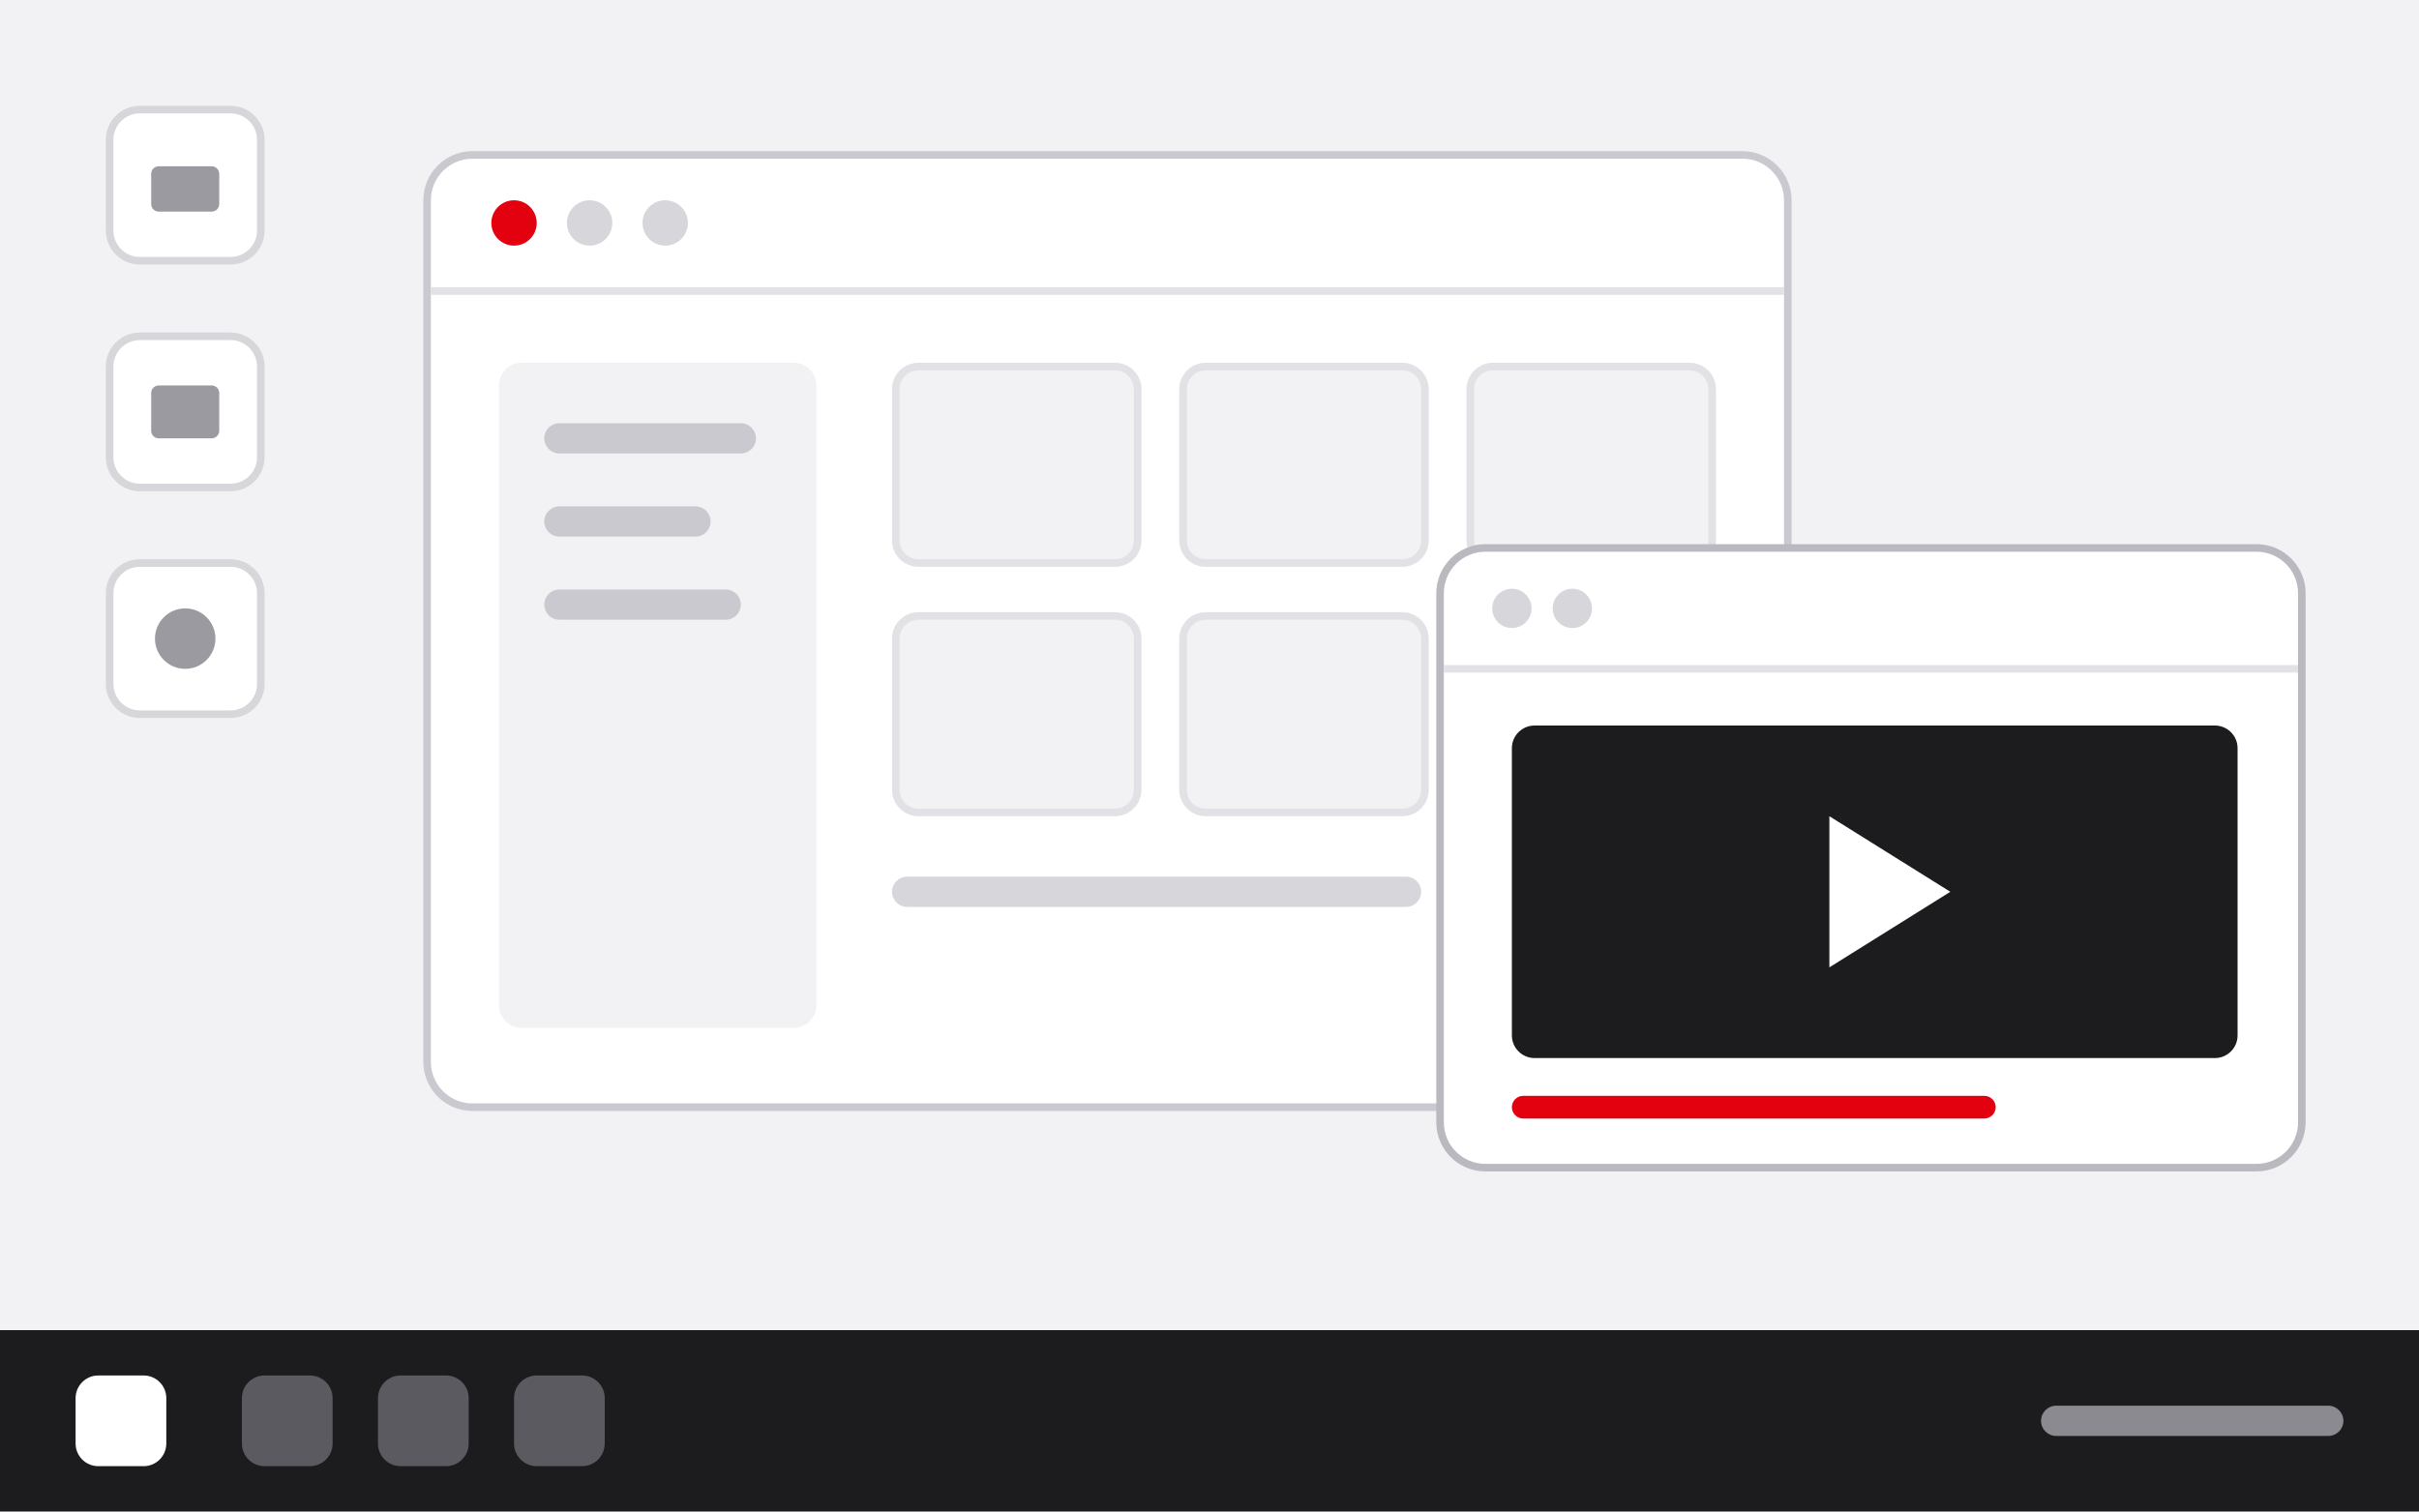
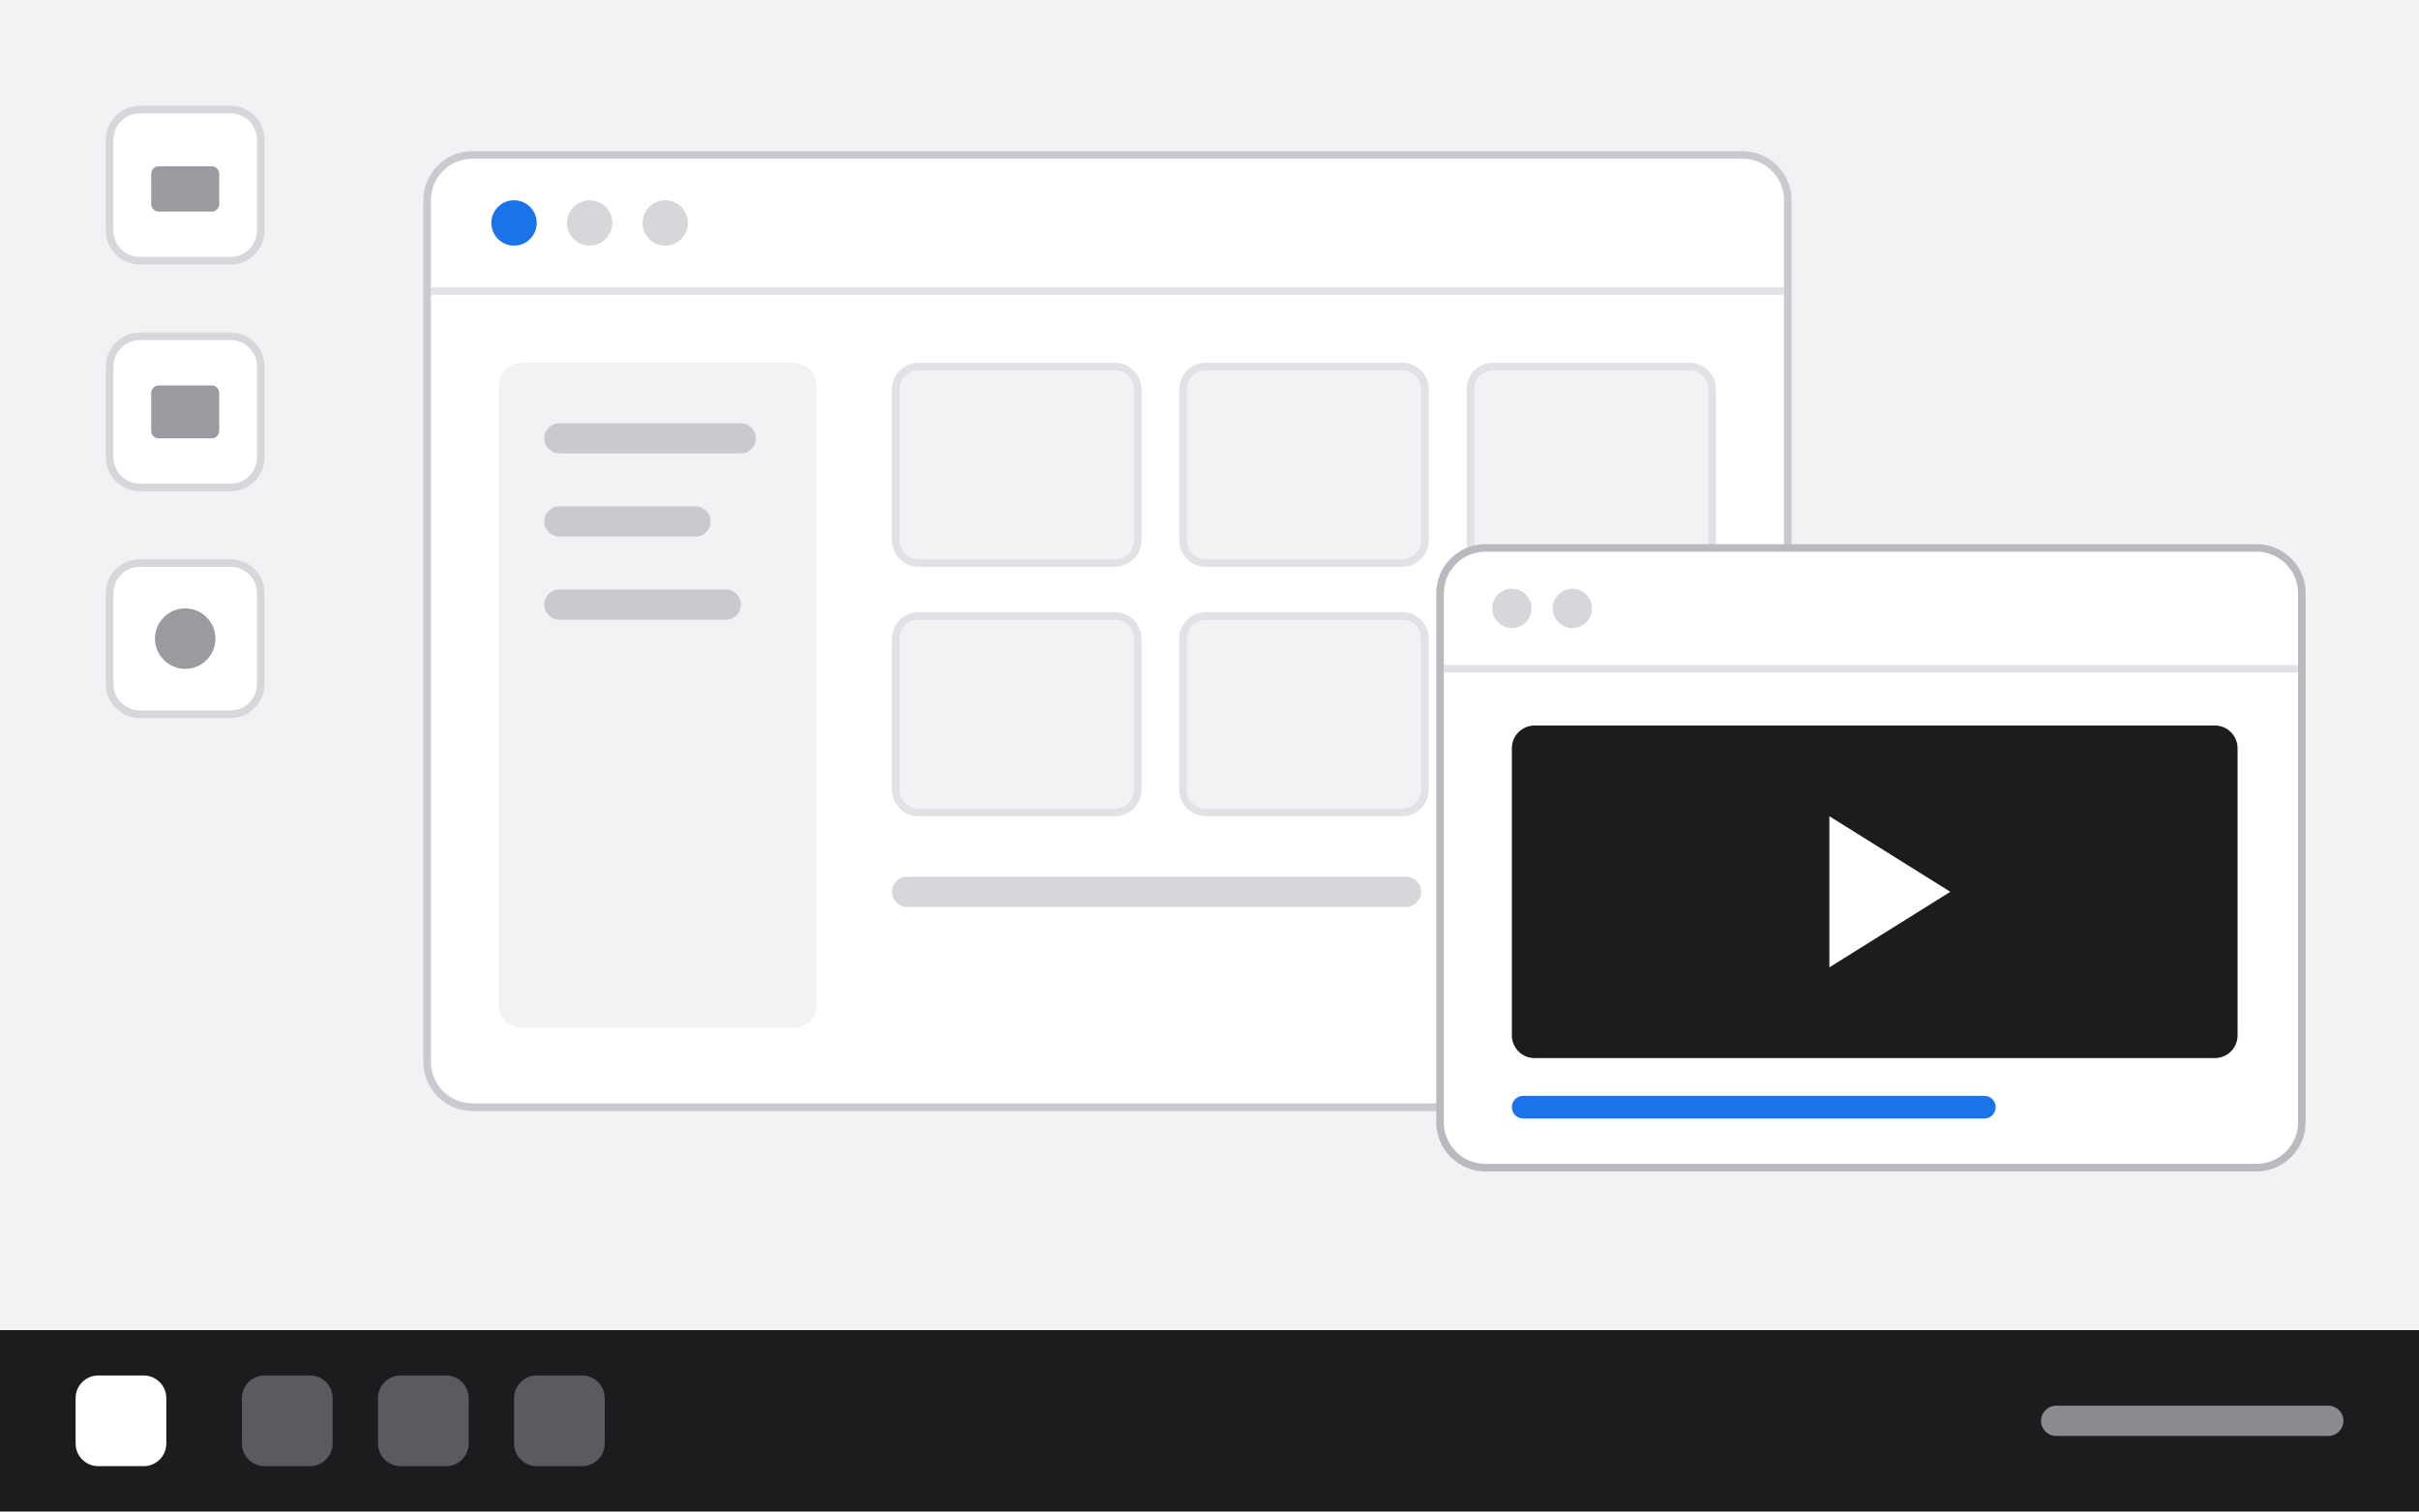
<svg xmlns="http://www.w3.org/2000/svg" viewBox="0 0 320 200">
  <rect width="320" height="200" fill="#f2f2f4" />
  <g fill="#ffffff" stroke="#d6d6db">
    <rect x="14.5" y="14.5" width="20" height="20" rx="4" />
    <rect x="14.5" y="44.5" width="20" height="20" rx="4" />
    <rect x="14.5" y="74.5" width="20" height="20" rx="4" />
  </g>
  <rect x="20" y="22" width="9" height="6" rx="1" fill="#9a9aa0" />
  <rect x="20" y="51" width="9" height="7" rx="1" fill="#9a9aa0" />
  <circle cx="24.5" cy="84.5" r="4" fill="#9a9aa0" />
  <rect x="56.5" y="20.5" width="180" height="126" rx="6" fill="#ffffff" stroke="#c9c9cf" />
  <line x1="57" y1="38.5" x2="236" y2="38.5" stroke="#e1e1e6" />
-   <circle cx="68" cy="29.5" r="3" fill="#e3000f" />
+   <circle cx="68" cy="29.5" r="3" fill="#1a73e8" />
  <circle cx="78" cy="29.5" r="3" fill="#d6d6db" />
  <circle cx="88" cy="29.5" r="3" fill="#d6d6db" />
  <rect x="66" y="48" width="42" height="88" rx="3" fill="#f2f2f4" />
  <rect x="72" y="56" width="28" height="4" rx="2" fill="#c9c9cf" />
  <rect x="72" y="67" width="22" height="4" rx="2" fill="#c9c9cf" />
  <rect x="72" y="78" width="26" height="4" rx="2" fill="#c9c9cf" />
  <g fill="#f2f2f4" stroke="#e1e1e6">
    <rect x="118.5" y="48.5" width="32" height="26" rx="3" />
    <rect x="156.5" y="48.5" width="32" height="26" rx="3" />
    <rect x="194.5" y="48.5" width="32" height="26" rx="3" />
    <rect x="118.5" y="81.5" width="32" height="26" rx="3" />
    <rect x="156.5" y="81.5" width="32" height="26" rx="3" />
    <rect x="194.5" y="81.5" width="32" height="26" rx="3" />
  </g>
  <rect x="118" y="116" width="70" height="4" rx="2" fill="#d6d6db" />
  <rect x="190.5" y="72.5" width="114" height="82" rx="6" fill="#ffffff" stroke="#b9b9c0" />
  <line x1="191" y1="88.5" x2="304" y2="88.5" stroke="#e1e1e6" />
  <circle cx="200" cy="80.5" r="2.6" fill="#d6d6db" />
  <circle cx="208" cy="80.5" r="2.6" fill="#d6d6db" />
  <rect x="200" y="96" width="96" height="44" rx="3" fill="#1c1c1e" />
  <polygon points="242,108 242,128 258,118" fill="#ffffff" />
-   <rect x="200" y="145" width="64" height="3" rx="1.5" fill="#e3000f" />
+   <rect x="200" y="145" width="64" height="3" rx="1.5" fill="#1a73e8" />
  <rect x="0" y="176" width="320" height="24" fill="#1c1c1e" />
  <rect x="10" y="182" width="12" height="12" rx="3" fill="#ffffff" />
  <rect x="32" y="182" width="12" height="12" rx="3" fill="#5a5a60" />
  <rect x="50" y="182" width="12" height="12" rx="3" fill="#5a5a60" />
  <rect x="68" y="182" width="12" height="12" rx="3" fill="#5a5a60" />
  <rect x="270" y="186" width="40" height="4" rx="2" fill="#8a8a90" />
</svg>
